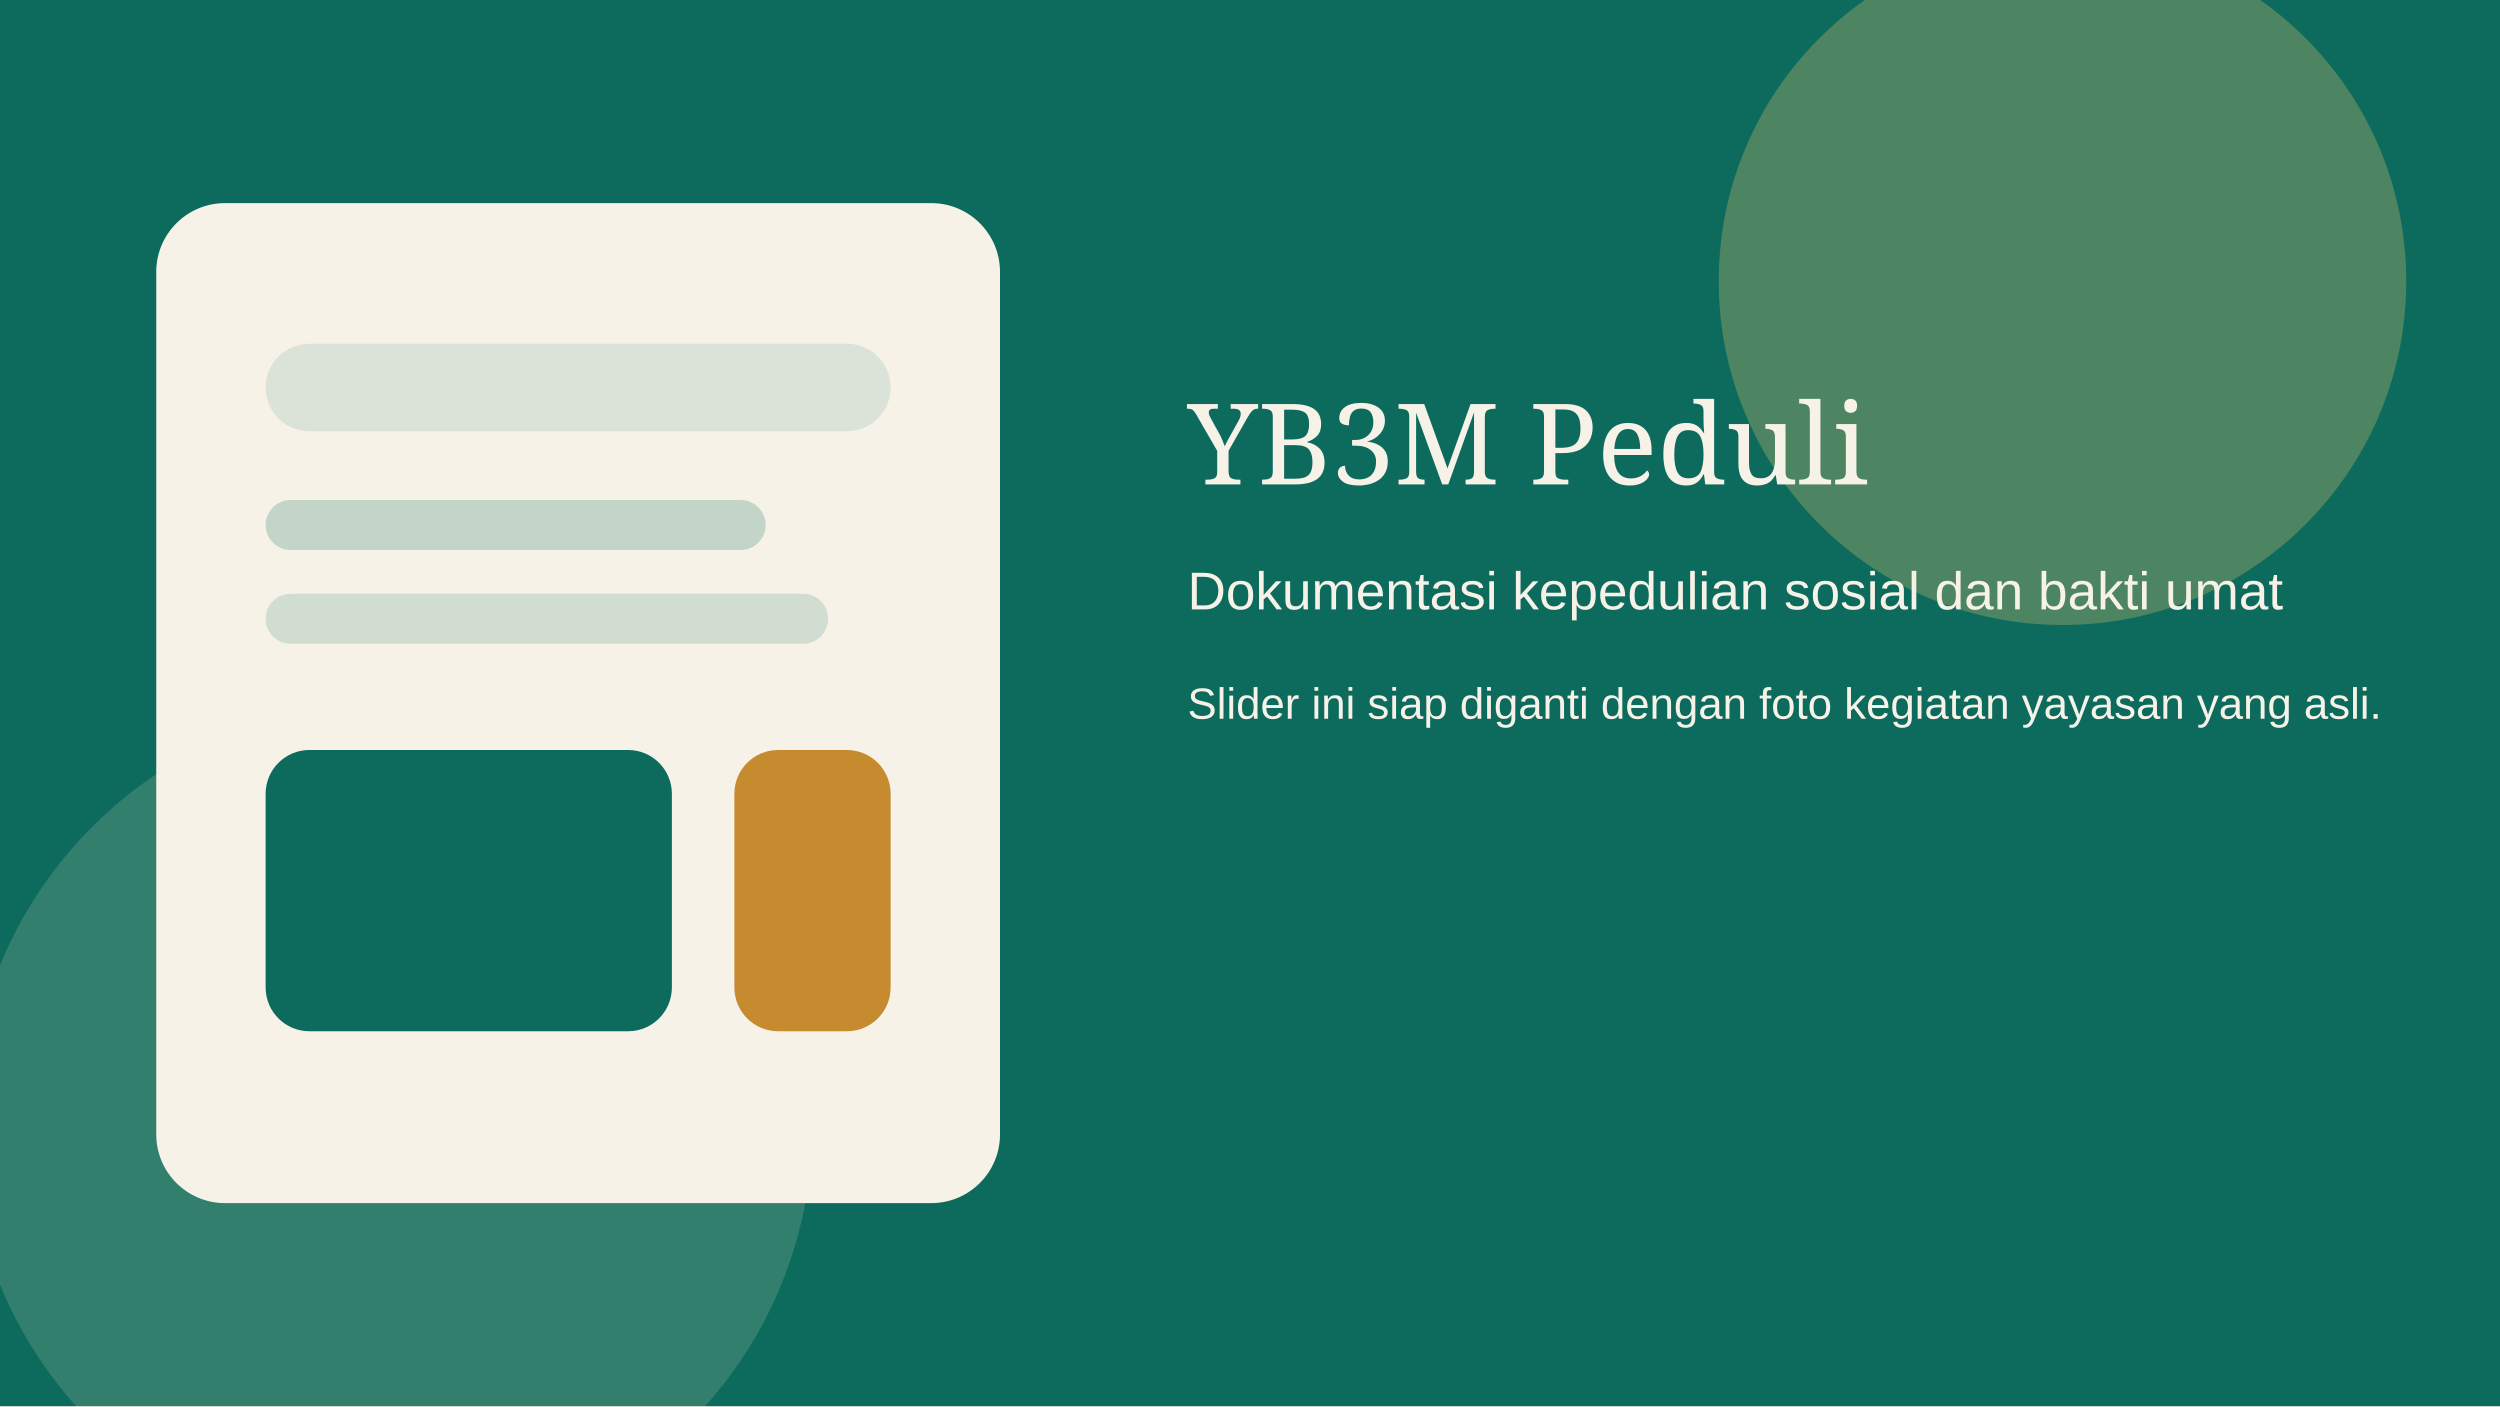
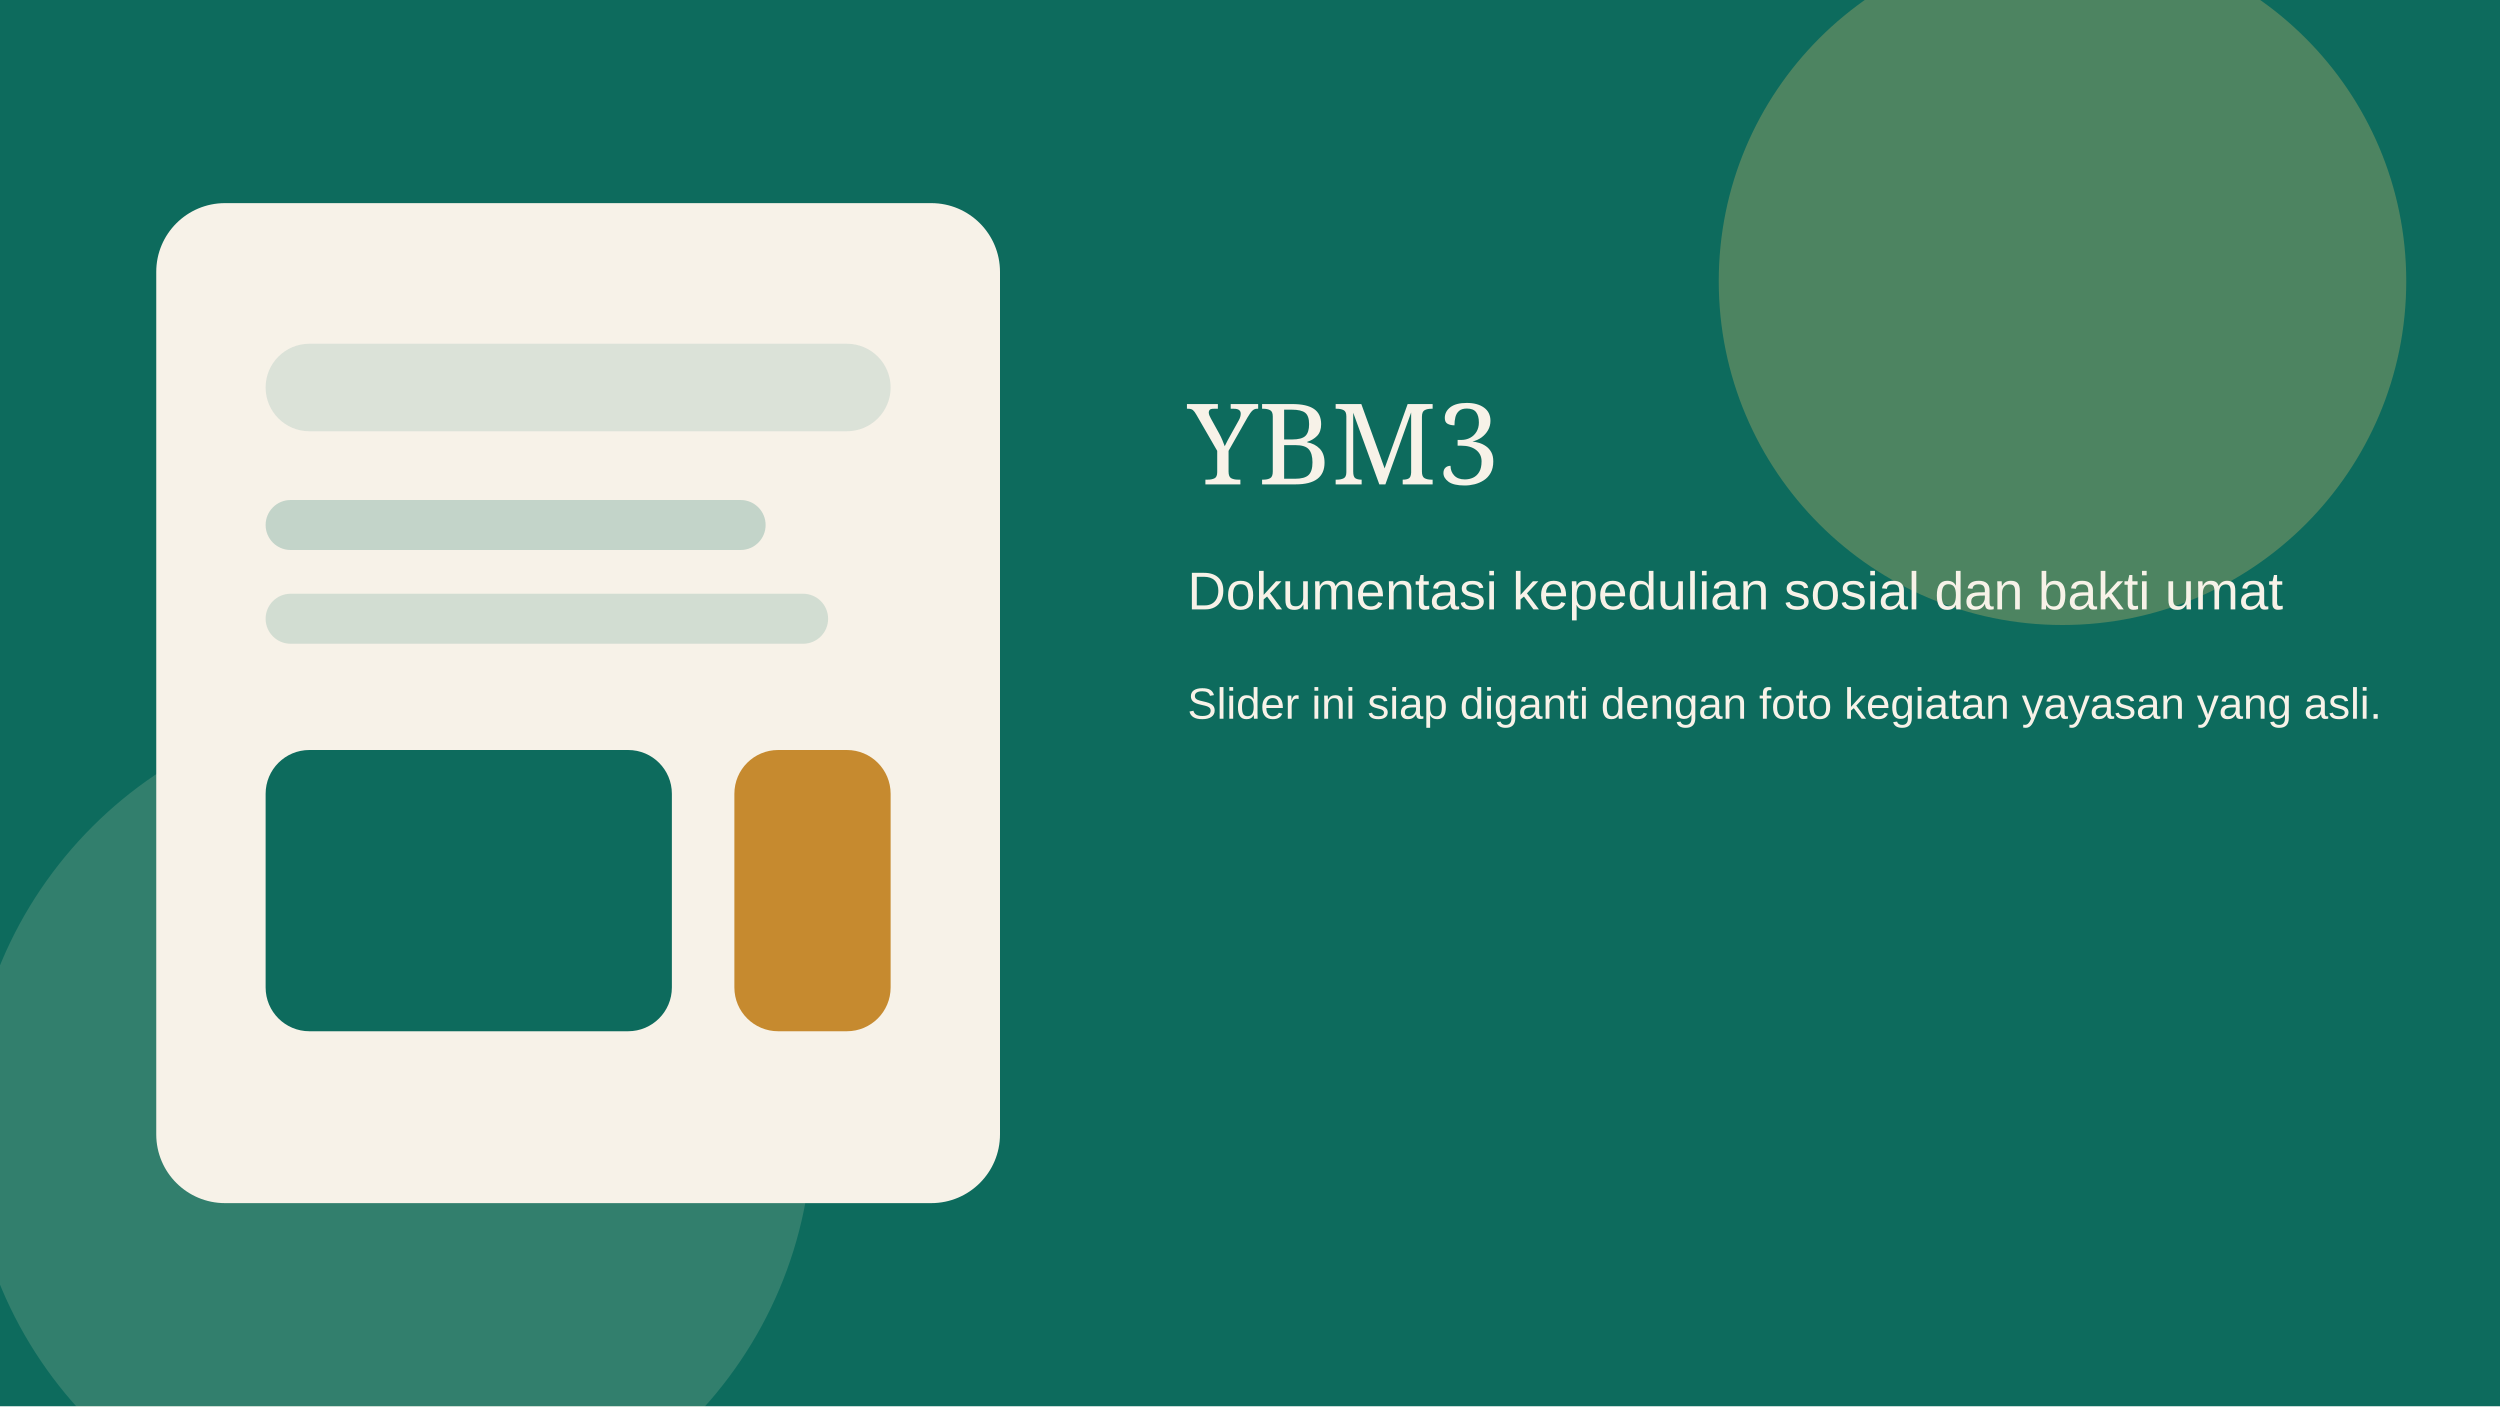
<svg xmlns="http://www.w3.org/2000/svg" width="1600" height="900" viewBox="0 0 1600 900" fill="none">
  <rect width="1600" height="900" fill="#0D6B5D" />
  <circle cx="1320" cy="180" r="220" fill="#F2C46D" fill-opacity="0.28" />
  <circle cx="250" cy="720" r="270" fill="#F7E8C5" fill-opacity="0.16" />
  <rect x="100" y="130" width="540" height="640" rx="44" fill="#F7F2E8" />
  <rect x="170" y="220" width="400" height="56" rx="28" fill="#0D6B5D" fill-opacity="0.12" />
  <rect x="170" y="320" width="320" height="32" rx="16" fill="#0D6B5D" fill-opacity="0.22" />
  <rect x="170" y="380" width="360" height="32" rx="16" fill="#0D6B5D" fill-opacity="0.16" />
  <rect x="170" y="480" width="260" height="180" rx="28" fill="#0D6B5D" />
  <rect x="470" y="480" width="100" height="180" rx="28" fill="#C68A2F" />
-   <text x="760" y="310" fill="#F7F2E8" font-family="Georgia, serif" font-size="72">YB3M Peduli</text>
+   <text x="760" y="310" fill="#F7F2E8" font-family="Georgia, serif" font-size="72">YBM3</text>
  <text x="760" y="390" fill="#F7F2E8" font-family="Arial, sans-serif" font-size="34">Dokumentasi kepedulian sosial dan bakti umat</text>
  <text x="760" y="460" fill="#F7F2E8" font-family="Arial, sans-serif" font-size="28">Slider ini siap diganti dengan foto kegiatan yayasan yang asli.</text>
</svg>
